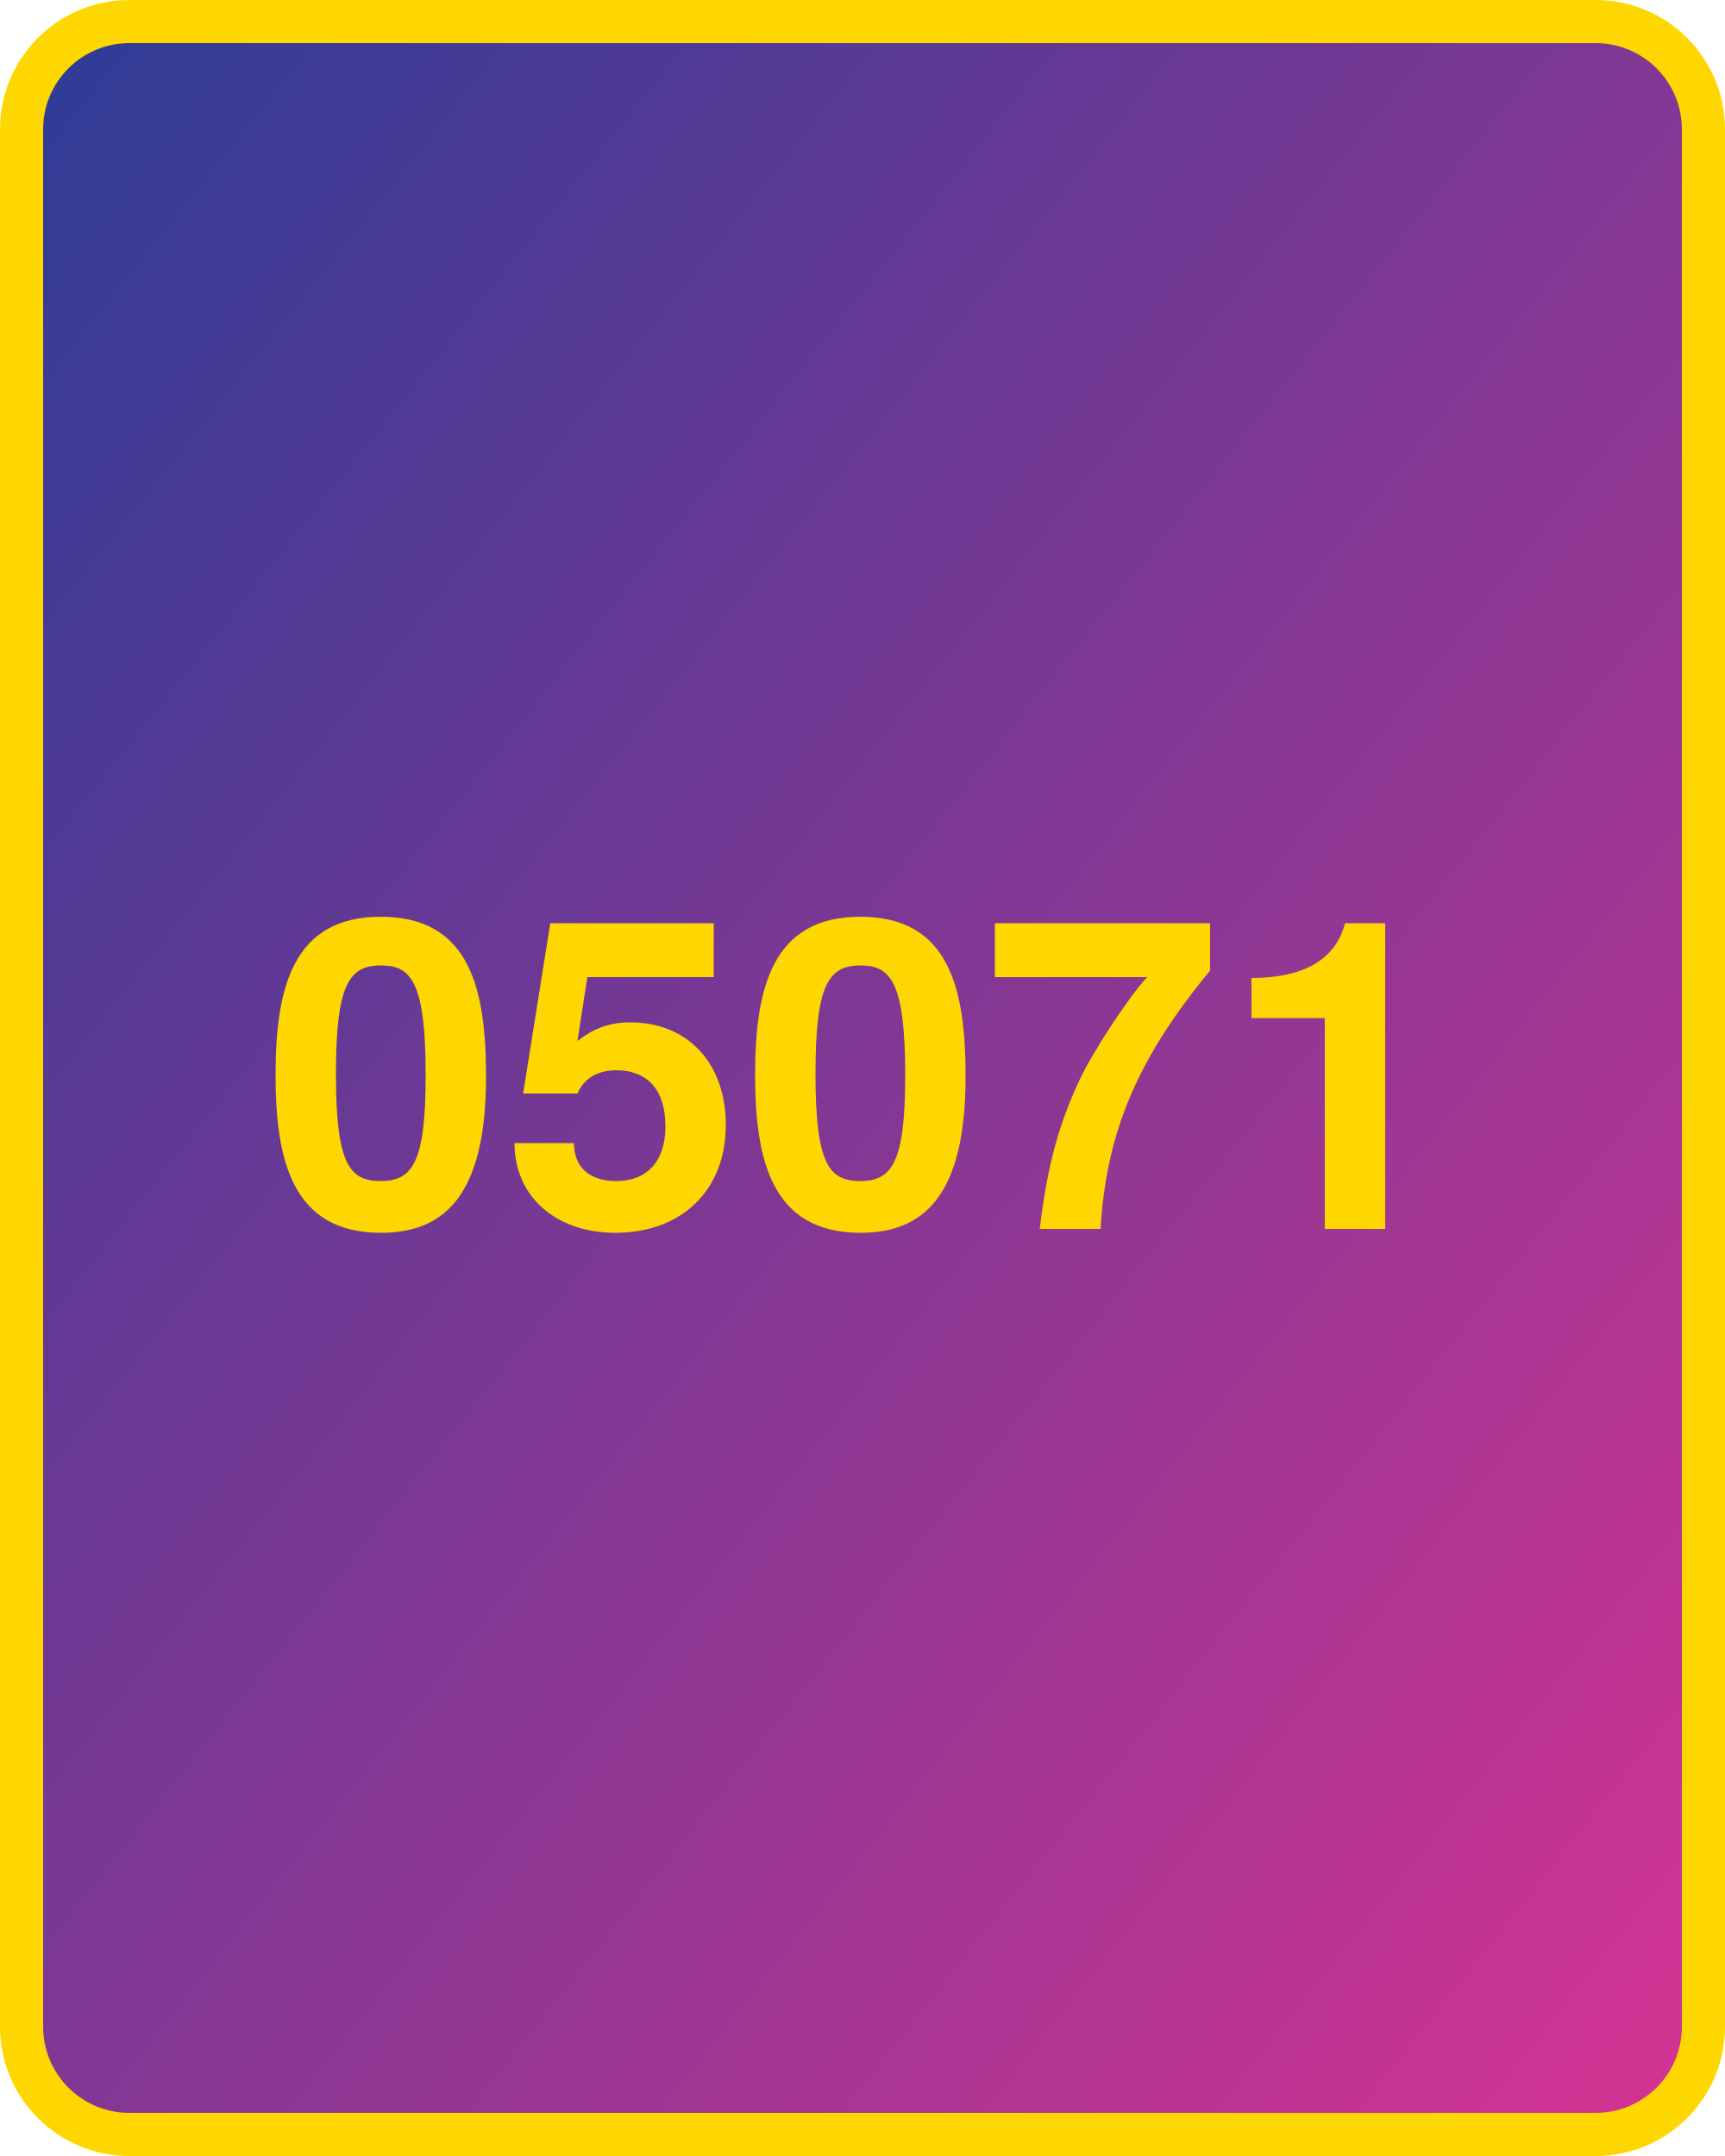
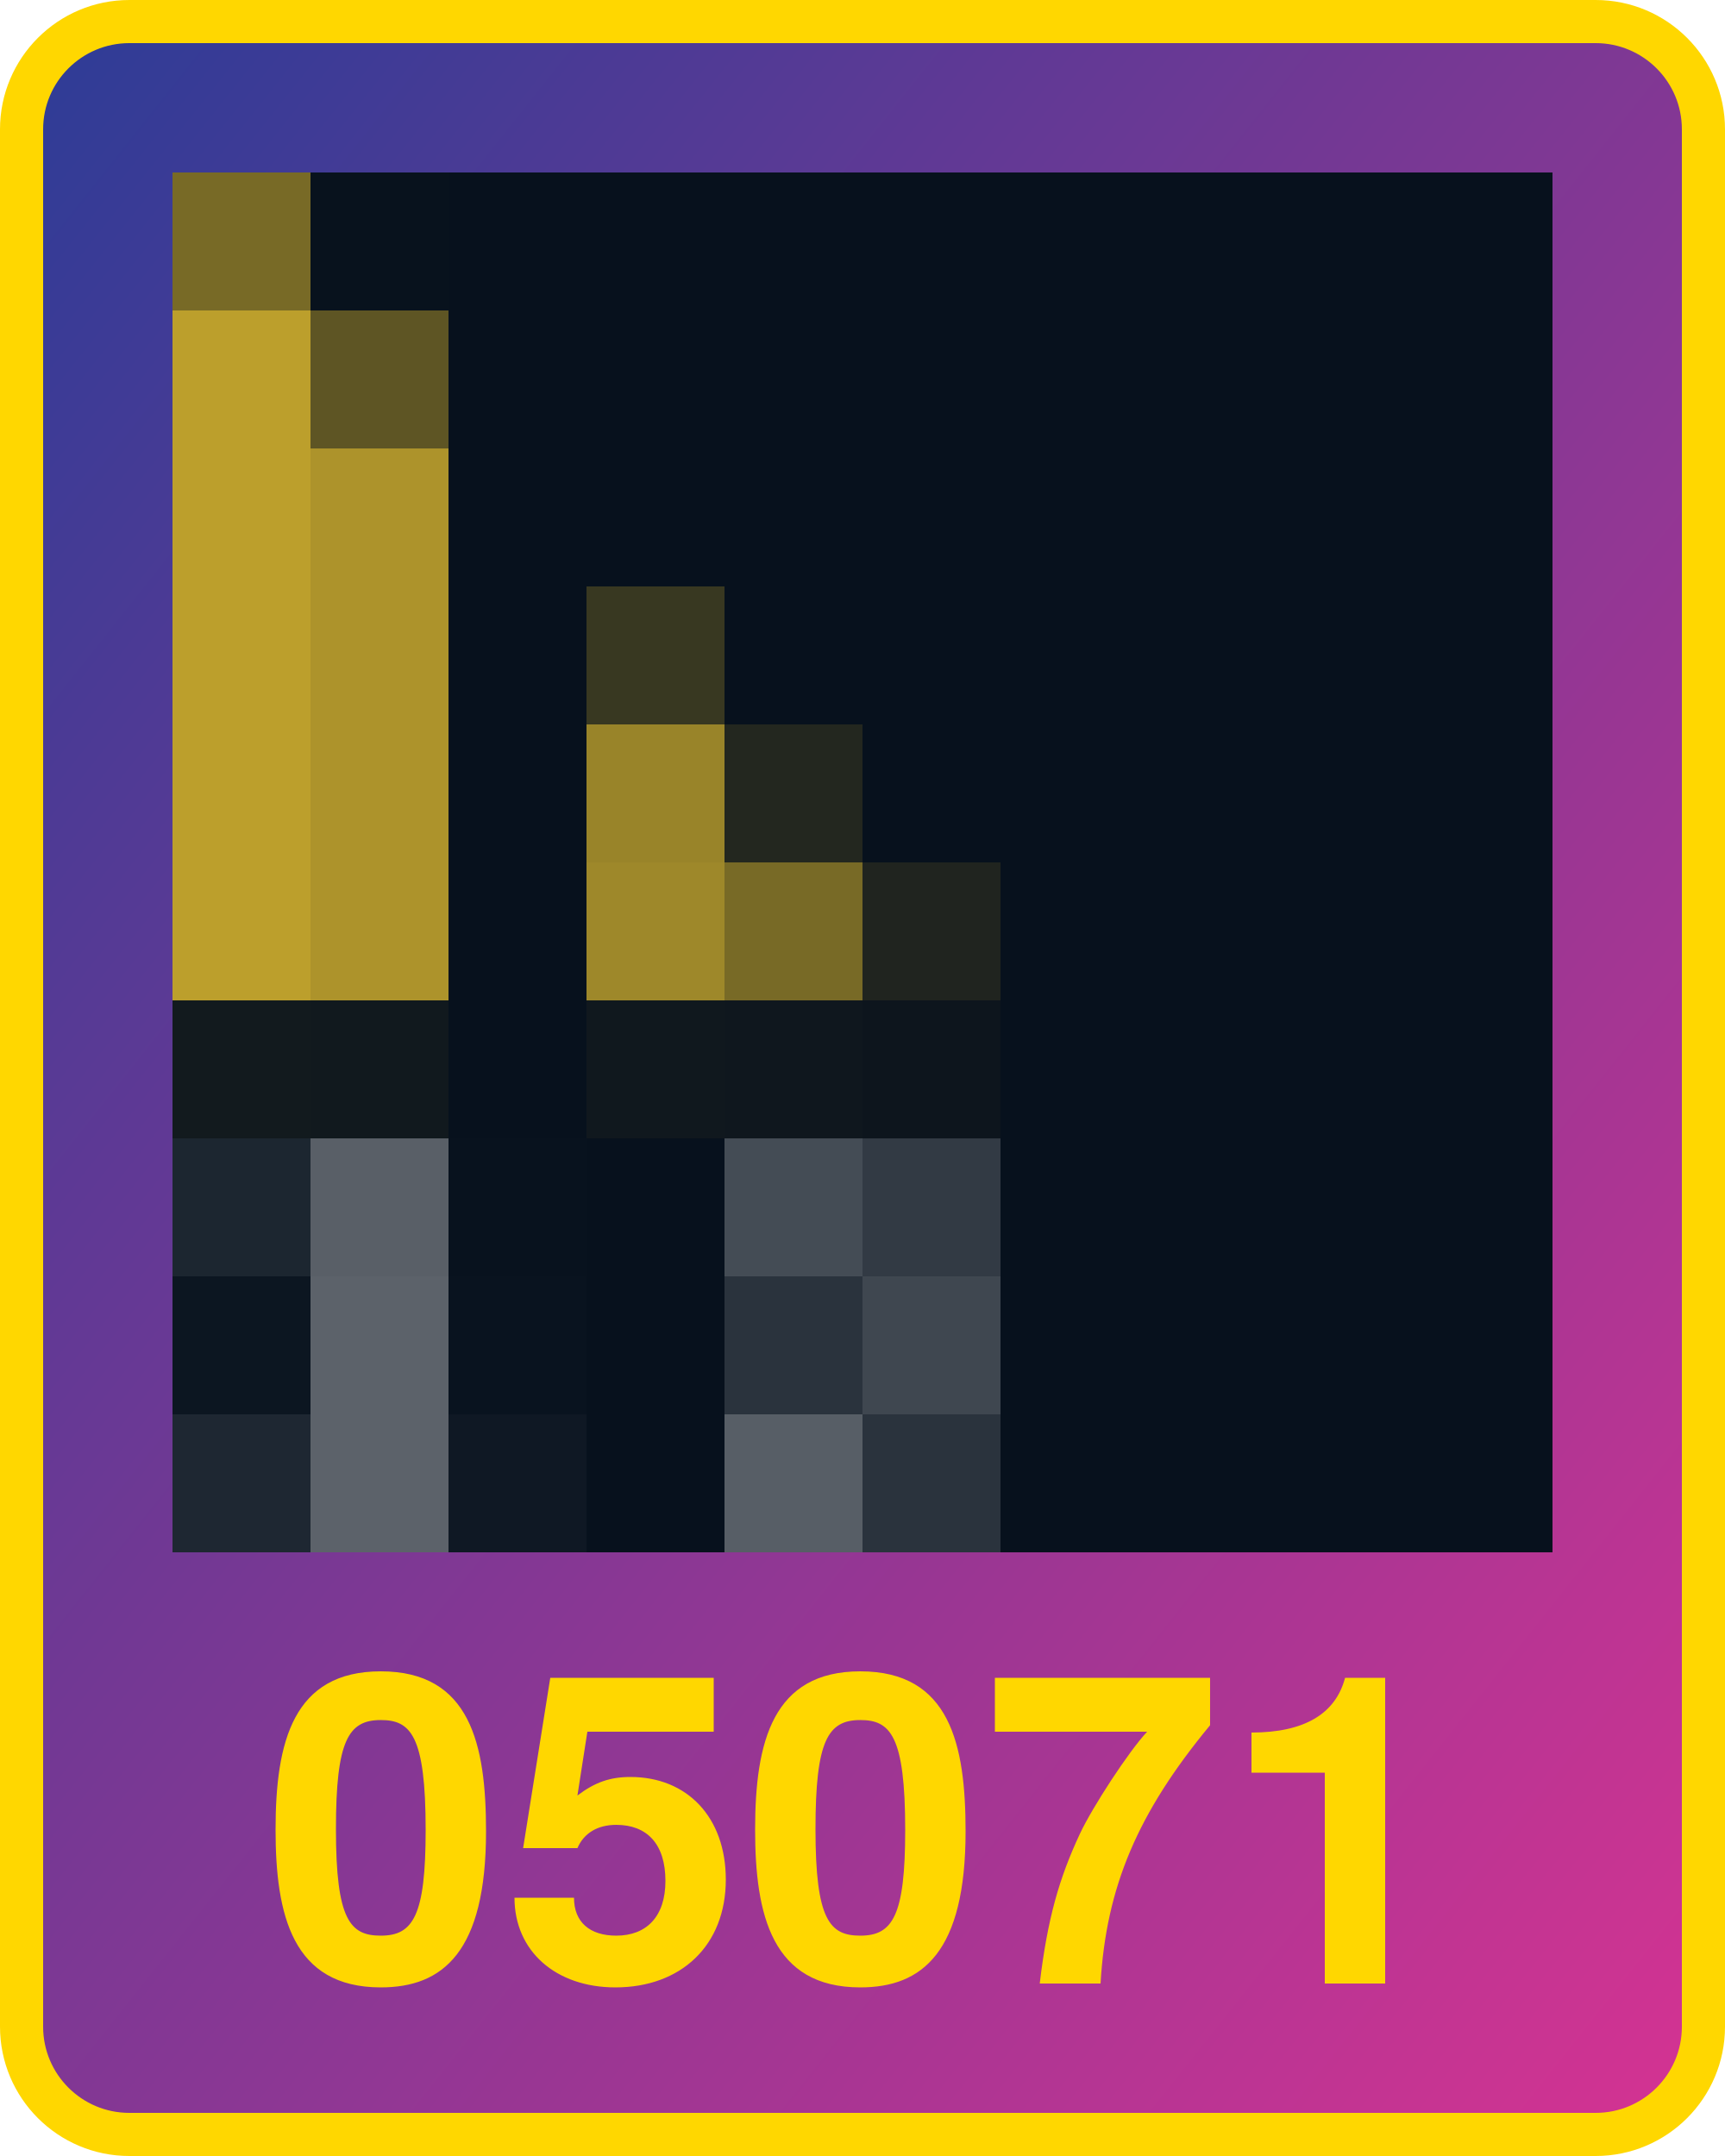
<svg xmlns="http://www.w3.org/2000/svg" width="800" height="1000">
  <defs>
    <linearGradient id="g" x1="0" x2="1" y1="0" y2="1">
      <stop offset="0%" stop-color="#2d3c96" />
      <stop offset="100%" stop-color="#d53392" />
    </linearGradient>
  </defs>
  <rect x="10" y="10" width="780" height="980" fill="url(#g)" rx="50" ry="50" stroke="gold" stroke-width="20" />
-   <text x="400" y="570" width="780" text-anchor="middle" style="font:bold 200px 'Helvetica Neue';fill:gold">05071</text>
+   <text x="400" y="920" width="780" text-anchor="middle" style="font:bold 200px 'Helvetica Neue';fill:gold">05071</text>
+   <g transform="translate(80 80) scale(64)">
+     <rect x="0" y="0" width="1" height="1" fill="#786a26" />
+     <rect x="0" y="1" width="1" height="1" fill="#bc9f2c" />
+     <rect x="0" y="2" width="1" height="1" fill="#bc9f2c" />
+     <rect x="0" y="3" width="1" height="1" fill="#bc9f2c" />
+     <rect x="0" y="4" width="1" height="1" fill="#bc9f2c" />
+     <rect x="0" y="5" width="1" height="1" fill="#bc9f2c" />
+     <rect x="0" y="6" width="1" height="1" fill="#121a1e" />
+     <rect x="0" y="7" width="1" height="1" fill="#1c2630" />
+     <rect x="0" y="8" width="1" height="1" fill="#0c1621" />
+     <rect x="0" y="9" width="1" height="1" fill="#1e2732" />
+     <rect x="1" y="0" width="1" height="1" fill="#08121d" />
+     <rect x="1" y="1" width="1" height="1" fill="#5e5524" />
+     <rect x="1" y="2" width="1" height="1" fill="#ad932b" />
+     <rect x="1" y="3" width="1" height="1" fill="#ad932b" />
+     <rect x="1" y="4" width="1" height="1" fill="#ad932b" />
+     <rect x="1" y="5" width="1" height="1" fill="#ad932b" />
+     <rect x="1" y="6" width="1" height="1" fill="#11191e" />
+     <rect x="1" y="7" width="1" height="1" fill="#595f67" />
+     <rect x="1" y="8" width="1" height="1" fill="#5c626a" />
+     <rect x="1" y="9" width="1" height="1" fill="#5c626a" />
+     <rect x="2" y="0" width="1" height="1" fill="#07111d" />
+     <rect x="2" y="1" width="1" height="1" fill="#07111d" />
+     <rect x="2" y="2" width="1" height="1" fill="#07111d" />
+     <rect x="2" y="3" width="1" height="1" fill="#07111d" />
+     <rect x="2" y="4" width="1" height="1" fill="#07111d" />
+     <rect x="2" y="5" width="1" height="1" fill="#07111d" />
+     <rect x="2" y="6" width="1" height="1" fill="#07111d" />
+     <rect x="2" y="7" width="1" height="1" fill="#08121e" />
+     <rect x="2" y="8" width="1" height="1" fill="#09131f" />
+     <rect x="2" y="9" width="1" height="1" fill="#0f1824" />
+     <rect x="3" y="0" width="1" height="1" fill="#07111d" />
+     <rect x="3" y="1" width="1" height="1" fill="#07111d" />
+     <rect x="3" y="2" width="1" height="1" fill="#07111d" />
+     <rect x="3" y="3" width="1" height="1" fill="#383821" />
+     <rect x="3" y="4" width="1" height="1" fill="#998429" />
+     <rect x="3" y="5" width="1" height="1" fill="#9e882a" />
+     <rect x="3" y="6" width="1" height="1" fill="#10181e" />
+     <rect x="3" y="7" width="1" height="1" fill="#07111d" />
+     <rect x="3" y="8" width="1" height="1" fill="#07111d" />
+     <rect x="3" y="9" width="1" height="1" fill="#07111d" />
+     <rect x="4" y="0" width="1" height="1" fill="#07111d" />
+     <rect x="4" y="1" width="1" height="1" fill="#07111d" />
+     <rect x="4" y="2" width="1" height="1" fill="#07111d" />
+     <rect x="4" y="3" width="1" height="1" fill="#07111d" />
+     <rect x="4" y="4" width="1" height="1" fill="#23271f" />
+     <rect x="4" y="5" width="1" height="1" fill="#786a26" />
+     <rect x="4" y="6" width="1" height="1" fill="#0f171e" />
+     <rect x="4" y="7" width="1" height="1" fill="#444c55" />
+     <rect x="4" y="8" width="1" height="1" fill="#2a333d" />
+     <rect x="4" y="9" width="1" height="1" fill="#575e66" />
+     <rect x="5" y="0" width="1" height="1" fill="#07111d" />
+     <rect x="5" y="1" width="1" height="1" fill="#07111d" />
+     <rect x="5" y="2" width="1" height="1" fill="#07111d" />
+     <rect x="5" y="3" width="1" height="1" fill="#07111d" />
+     <rect x="5" y="4" width="1" height="1" fill="#07111d" />
+     <rect x="5" y="5" width="1" height="1" fill="#20241f" />
+     <rect x="5" y="6" width="1" height="1" fill="#0d151d" />
+     <rect x="5" y="7" width="1" height="1" fill="#323a44" />
+     <rect x="5" y="8" width="1" height="1" fill="#3f4750" />
+     <rect x="5" y="9" width="1" height="1" fill="#2a333d" />
+     <rect x="6" y="0" width="1" height="1" fill="#07111d" />
+     <rect x="6" y="1" width="1" height="1" fill="#07111d" />
+     <rect x="6" y="2" width="1" height="1" fill="#07111d" />
+     <rect x="6" y="3" width="1" height="1" fill="#07111d" />
+     <rect x="6" y="4" width="1" height="1" fill="#07111d" />
+     <rect x="6" y="5" width="1" height="1" fill="#07111d" />
+     <rect x="6" y="6" width="1" height="1" fill="#07111d" />
+     <rect x="6" y="7" width="1" height="1" fill="#07111d" />
+     <rect x="6" y="8" width="1" height="1" fill="#07111d" />
+     <rect x="6" y="9" width="1" height="1" fill="#07111d" />
+     <rect x="7" y="0" width="1" height="1" fill="#07111d" />
+     <rect x="7" y="1" width="1" height="1" fill="#07111d" />
+     <rect x="7" y="2" width="1" height="1" fill="#07111d" />
+     <rect x="7" y="3" width="1" height="1" fill="#07111d" />
+     <rect x="7" y="4" width="1" height="1" fill="#07111d" />
+     <rect x="7" y="5" width="1" height="1" fill="#07111d" />
+     <rect x="7" y="6" width="1" height="1" fill="#07111d" />
+     <rect x="7" y="7" width="1" height="1" fill="#07111d" />
+     <rect x="7" y="8" width="1" height="1" fill="#07111d" />
+     <rect x="7" y="9" width="1" height="1" fill="#07111d" />
+     <rect x="8" y="0" width="1" height="1" fill="#07111d" />
+     <rect x="8" y="1" width="1" height="1" fill="#07111d" />
+     <rect x="8" y="2" width="1" height="1" fill="#07111d" />
+     <rect x="8" y="3" width="1" height="1" fill="#07111d" />
+     <rect x="8" y="4" width="1" height="1" fill="#07111d" />
+     <rect x="8" y="5" width="1" height="1" fill="#07111d" />
+     <rect x="8" y="6" width="1" height="1" fill="#07111d" />
+     <rect x="8" y="7" width="1" height="1" fill="#07111d" />
+     <rect x="8" y="8" width="1" height="1" fill="#07111d" />
+     <rect x="8" y="9" width="1" height="1" fill="#07111d" />
+     <rect x="9" y="0" width="1" height="1" fill="#07111d" />
+     <rect x="9" y="1" width="1" height="1" fill="#07111d" />
+     <rect x="9" y="2" width="1" height="1" fill="#07111d" />
+     <rect x="9" y="3" width="1" height="1" fill="#07111d" />
+     <rect x="9" y="4" width="1" height="1" fill="#07111d" />
+     <rect x="9" y="5" width="1" height="1" fill="#07111d" />
+     <rect x="9" y="6" width="1" height="1" fill="#07111d" />
+     <rect x="9" y="7" width="1" height="1" fill="#07111d" />
+     <rect x="9" y="8" width="1" height="1" fill="#07111d" />
+     <rect x="9" y="9" width="1" height="1" fill="#07111d" />
+   </g>
</svg>
